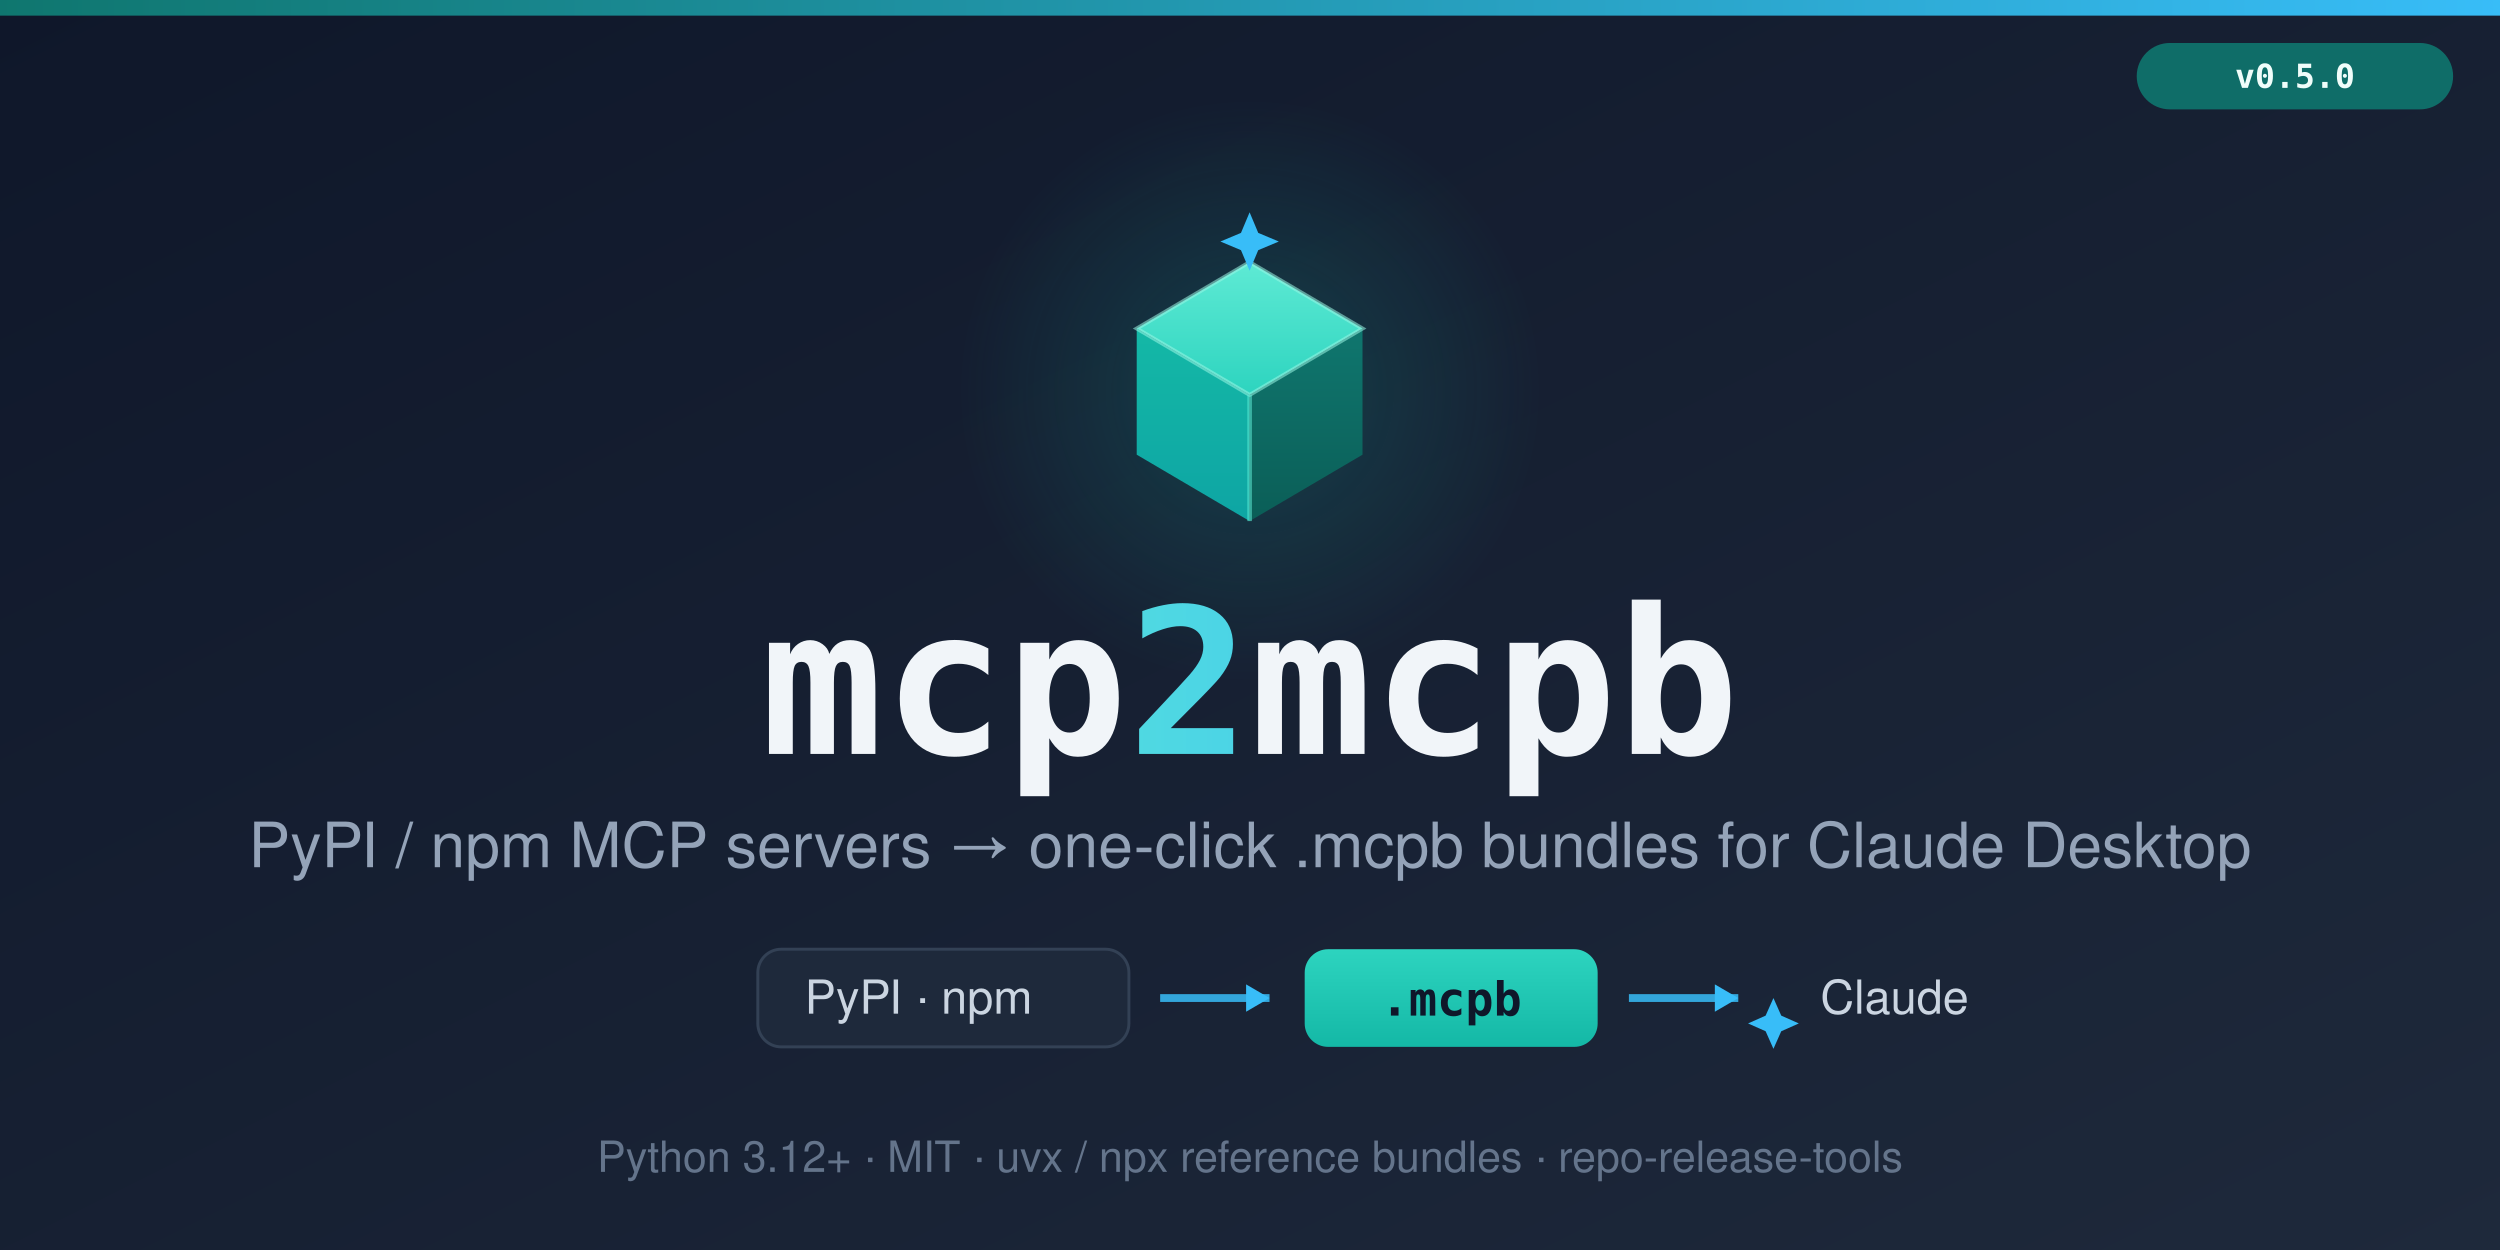
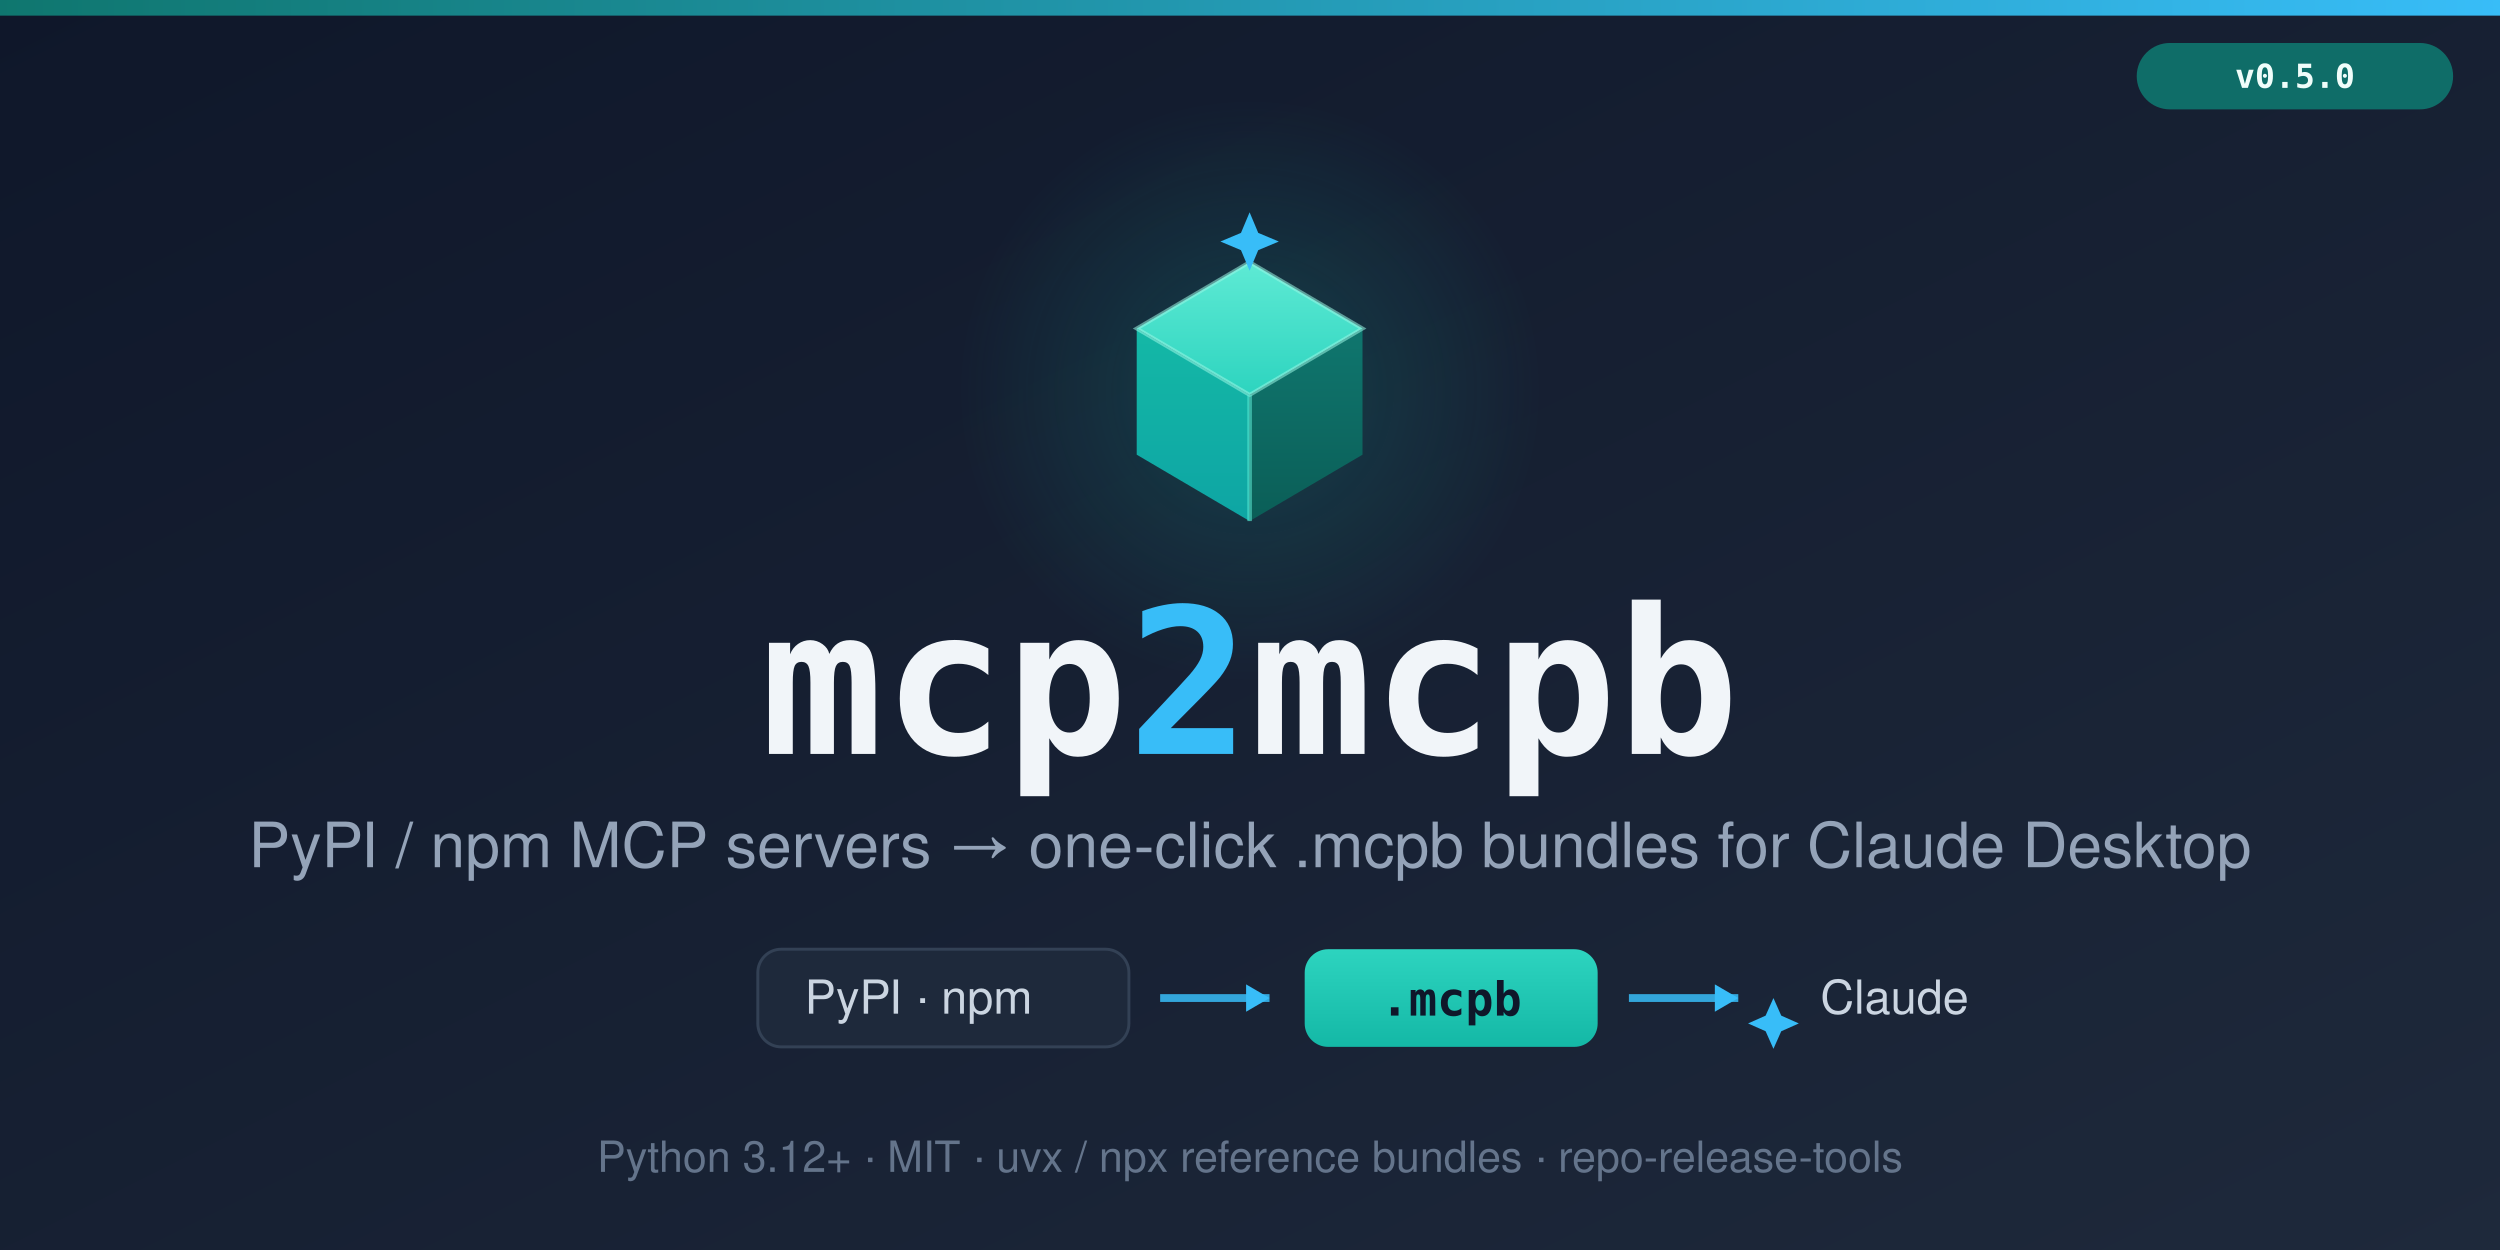
<svg xmlns="http://www.w3.org/2000/svg" width="1280" height="640" viewBox="0 0 1280 640" role="img" aria-label="mcp2mcpb social preview">
  <defs>
    <linearGradient id="bg" x1="0" y1="0" x2="1" y2="1">
      <stop offset="0" stop-color="#0F172A" />
      <stop offset="1" stop-color="#1E293B" />
    </linearGradient>
    <linearGradient id="bar" x1="0" y1="0" x2="1" y2="0">
      <stop offset="0" stop-color="#0F766E" />
      <stop offset="1" stop-color="#38BDF8" />
    </linearGradient>
    <linearGradient id="face-top" x1="0" y1="0" x2="0" y2="1">
      <stop offset="0" stop-color="#5EEAD4" />
      <stop offset="1" stop-color="#2DD4BF" />
    </linearGradient>
    <linearGradient id="face-left" x1="0" y1="0" x2="0" y2="1">
      <stop offset="0" stop-color="#14B8A6" />
      <stop offset="1" stop-color="#0EA5A4" />
    </linearGradient>
    <linearGradient id="face-right" x1="0" y1="0" x2="0" y2="1">
      <stop offset="0" stop-color="#0F766E" />
      <stop offset="1" stop-color="#0B5E57" />
    </linearGradient>
    <radialGradient id="glow" cx="0.5" cy="0.5" r="0.5">
      <stop offset="0" stop-color="#14B8A6" stop-opacity="0.22" />
      <stop offset="1" stop-color="#14B8A6" stop-opacity="0" />
    </radialGradient>
    <linearGradient id="word" x1="0" y1="0" x2="1" y2="0">
      <stop offset="0" stop-color="#5EEAD4" />
      <stop offset="1" stop-color="#38BDF8" />
    </linearGradient>
    <linearGradient id="bundle" x1="0" y1="0" x2="0" y2="1">
      <stop offset="0" stop-color="#2DD4BF" />
      <stop offset="1" stop-color="#14B8A6" />
    </linearGradient>
  </defs>
  <rect width="1280" height="640" fill="url(#bg)" />
  <rect width="1280" height="8" fill="url(#bar)" />
  <circle cx="640" cy="200" r="150" fill="url(#glow)" />
  <g transform="translate(531,90) scale(1.7)">
    <path d="M64 26 L98 46 L64 66 L30 46 Z" fill="url(#face-top)" />
    <path d="M30 46 L64 66 L64 104 L30 84 Z" fill="url(#face-left)" />
    <path d="M98 46 L64 66 L64 104 L98 84 Z" fill="url(#face-right)" />
    <path d="M64 26 L98 46 L64 66 L30 46 Z" fill="none" stroke="#99F6E4" stroke-width="1.2" stroke-opacity="0.55" />
    <line x1="64" y1="66" x2="64" y2="104" stroke="#5EEAD4" stroke-width="1.4" stroke-opacity="0.55" />
    <path d="M64 11 l2.6 6.2 6.2 2.6 -6.2 2.6 -2.6 6.2 -2.6 -6.2 -6.2 -2.6 6.2 -2.6 z" fill="#38BDF8" />
  </g>
-   <text x="640" y="386" text-anchor="middle" font-family="ui-monospace,SFMono-Regular,Menlo,monospace" font-size="104" font-weight="600" fill="#F1F5F9">mcp<tspan fill="url(#word)">2</tspan>mcpb</text>
-   <text x="640" y="444" text-anchor="middle" font-family="-apple-system,Segoe UI,Helvetica,sans-serif" font-size="32" fill="#94A3B8">PyPI / npm MCP servers → one-click .mcpb bundles for Claude Desktop</text>
-   <g transform="translate(388,486)" font-family="-apple-system,Segoe UI,Helvetica,sans-serif" font-size="24">
+   <text x="640" y="386" text-anchor="middle" font-family="ui-monospace,SFMono-Regular,Menlo,monospace" font-size="104" font-weight="600" fill="#F1F5F9">mcp<tspan fill="#38BDF8">2</tspan>mcpb</text>
+   <text x="640" y="444" text-anchor="middle" font-family="Helvetica Neue,Helvetica,Geneva,Arial,sans-serif" font-size="32" fill="#94A3B8">PyPI / npm MCP servers → one-click .mcpb bundles for Claude Desktop</text>
+   <g transform="translate(388,486)" font-family="Helvetica Neue,Helvetica,Geneva,Arial,sans-serif" font-size="24">
    <rect x="0" y="0" width="190" height="50" rx="12" fill="#1E293B" stroke="#334155" stroke-width="1.5" />
    <text x="24" y="33" fill="#CBD5E1">PyPI · npm</text>
    <line x1="206" y1="25" x2="262" y2="25" stroke="#38BDF8" stroke-width="4" stroke-opacity="0.85" />
    <path d="M262 25 l-12 -7 0 14 z" fill="#38BDF8" />
    <rect x="280" y="0" width="150" height="50" rx="12" fill="url(#bundle)" />
    <text x="355" y="34" text-anchor="middle" fill="#0F172A" font-family="ui-monospace,Menlo,monospace" font-weight="600">.mcpb</text>
    <line x1="446" y1="25" x2="502" y2="25" stroke="#38BDF8" stroke-width="4" stroke-opacity="0.85" />
    <path d="M502 25 l-12 -7 0 14 z" fill="#38BDF8" />
    <path d="M520 25 l4 9 9 4 -9 4 -4 9 -4 -9 -9 -4 9 -4 z" fill="#38BDF8" />
    <text x="544" y="33" fill="#CBD5E1">Claude</text>
  </g>
-   <text x="640" y="600" text-anchor="middle" font-family="-apple-system,Segoe UI,Helvetica,sans-serif" font-size="22" fill="#64748B">Python 3.12+ · MIT · uvx / npx reference bundles · repo-release-tools</text>
+   <text x="640" y="600" text-anchor="middle" font-family="Helvetica Neue,Helvetica,Geneva,Arial,sans-serif" font-size="22" fill="#64748B">Python 3.12+ · MIT · uvx / npx reference bundles · repo-release-tools</text>
  <g transform="translate(1094,22)">
    <rect x="0" y="0" width="162" height="34" rx="17" fill="#0F766E" fill-opacity="0.9" />
    <text x="81" y="23" text-anchor="middle" font-family="ui-monospace,SFMono-Regular,Menlo,monospace" font-size="17" font-weight="600" fill="#F0FDFA">v0.5.0</text>
  </g>
</svg>
